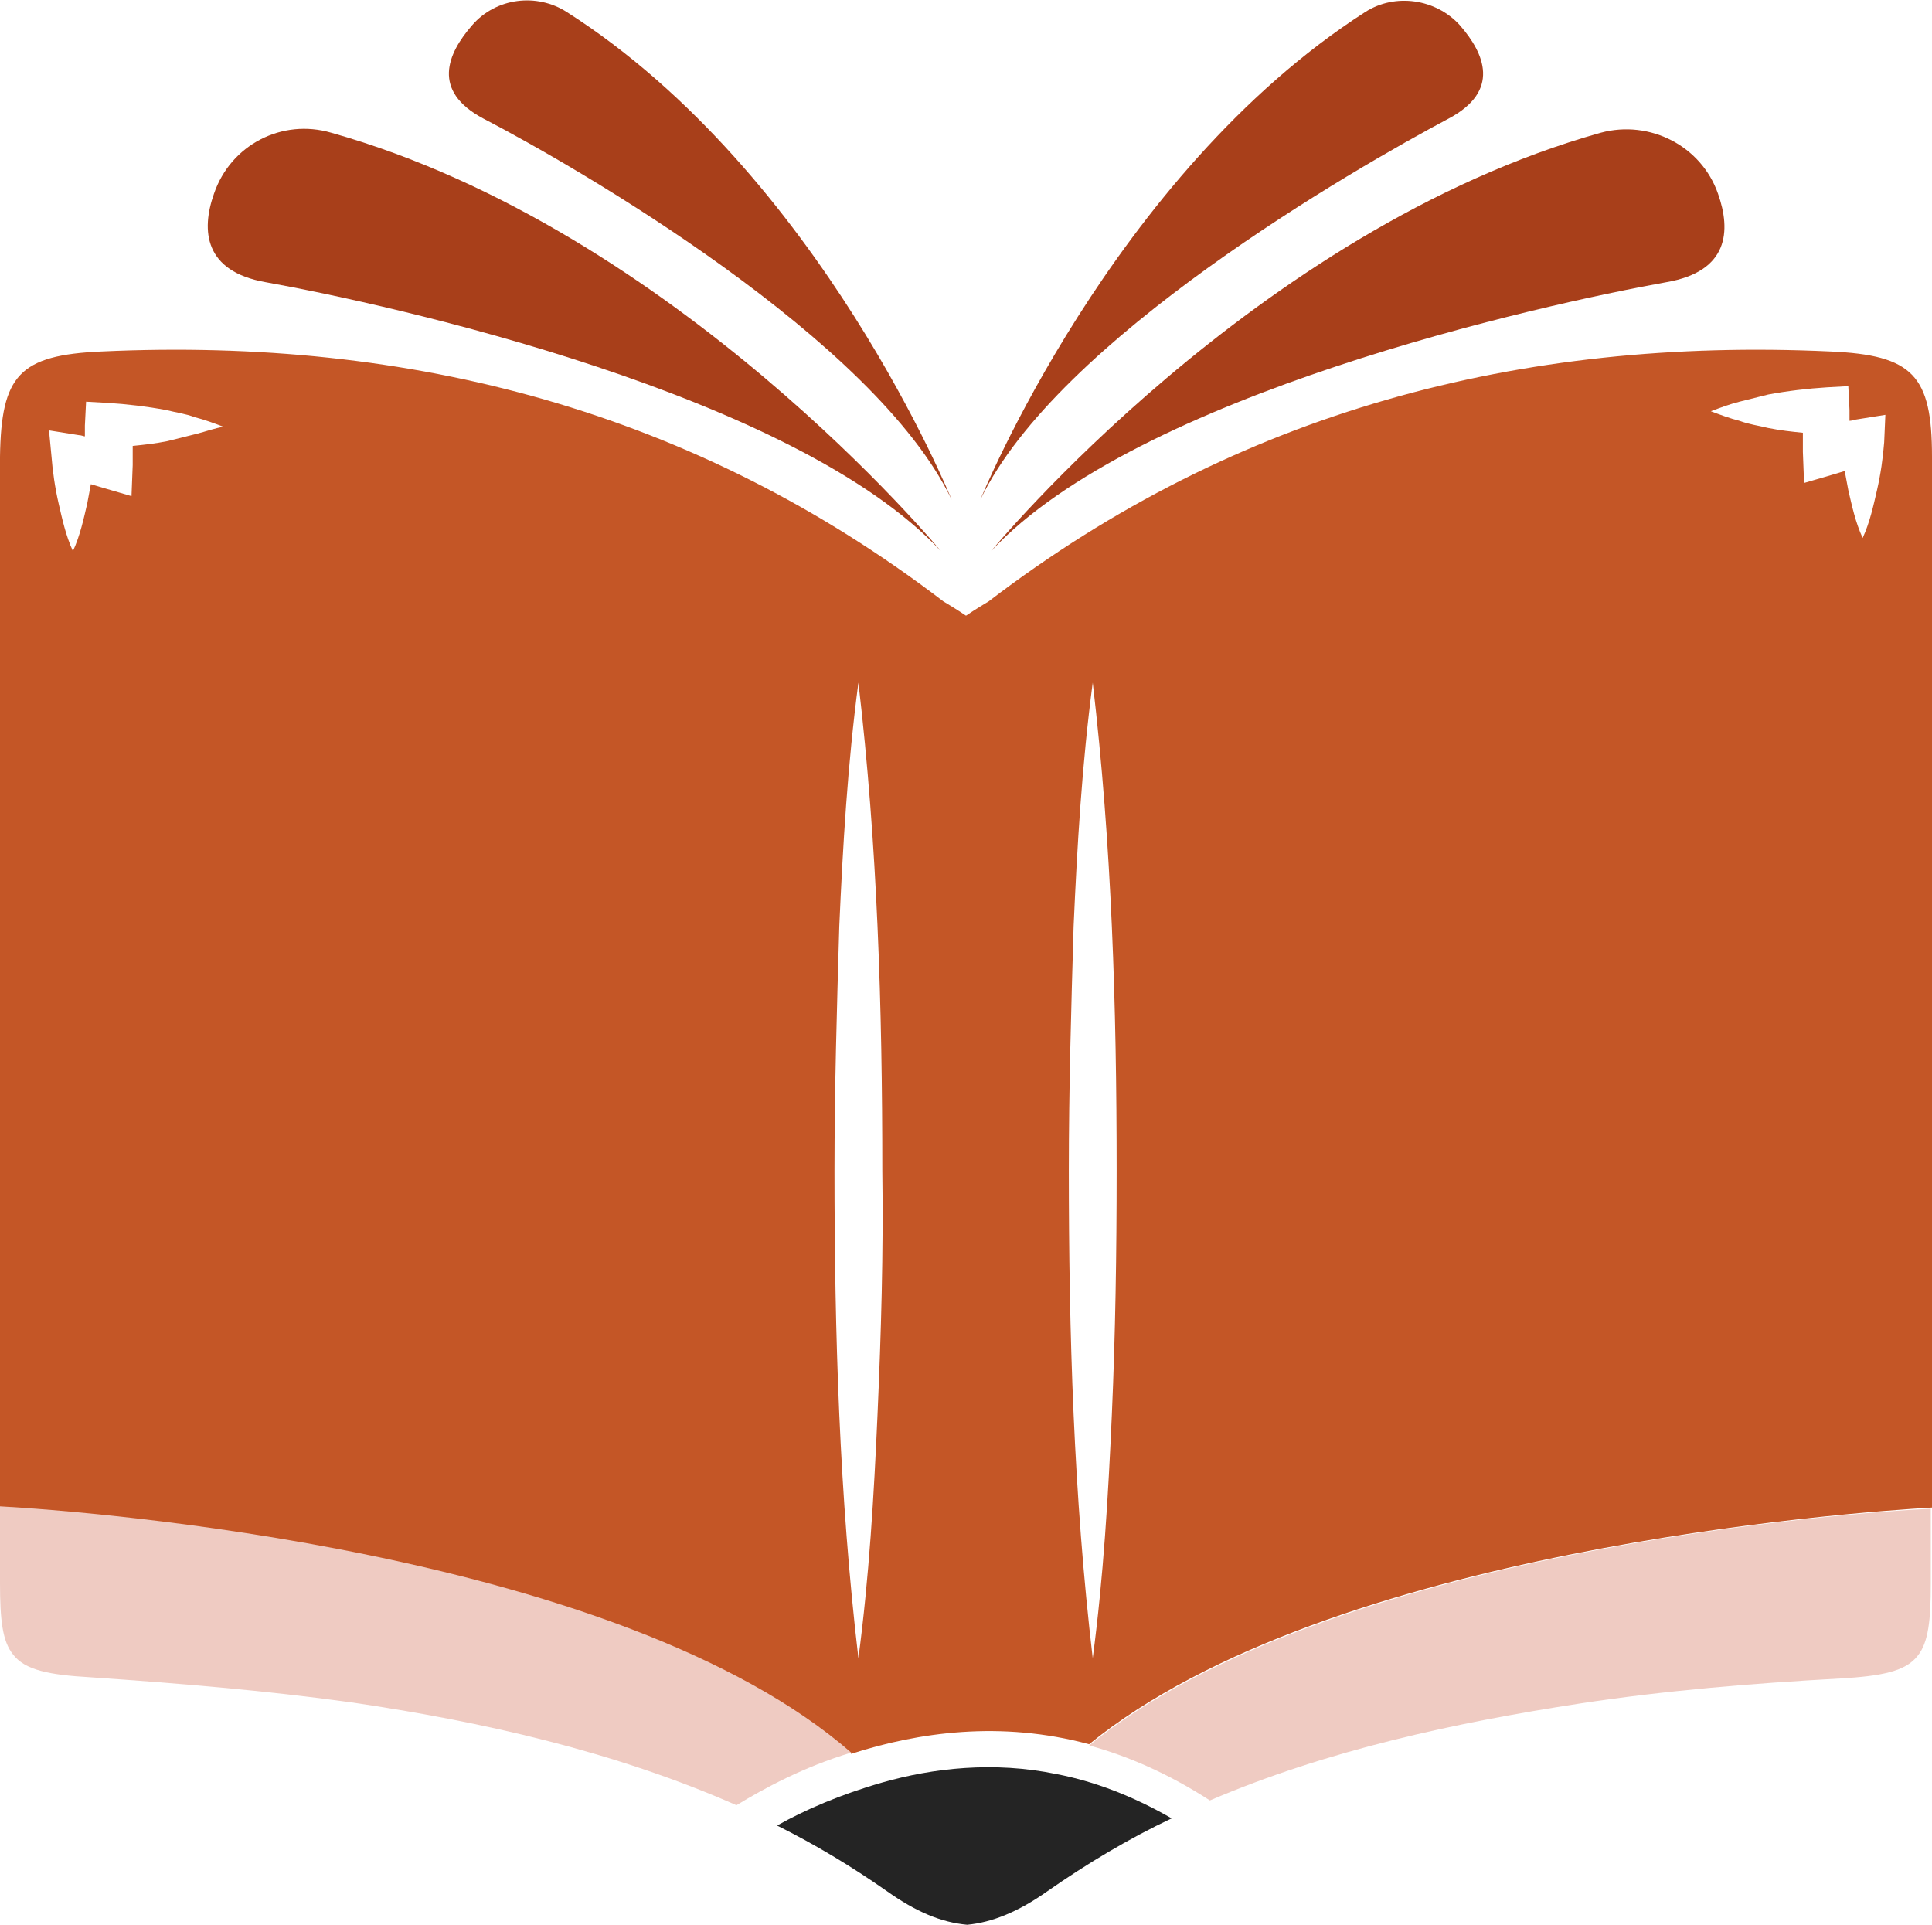
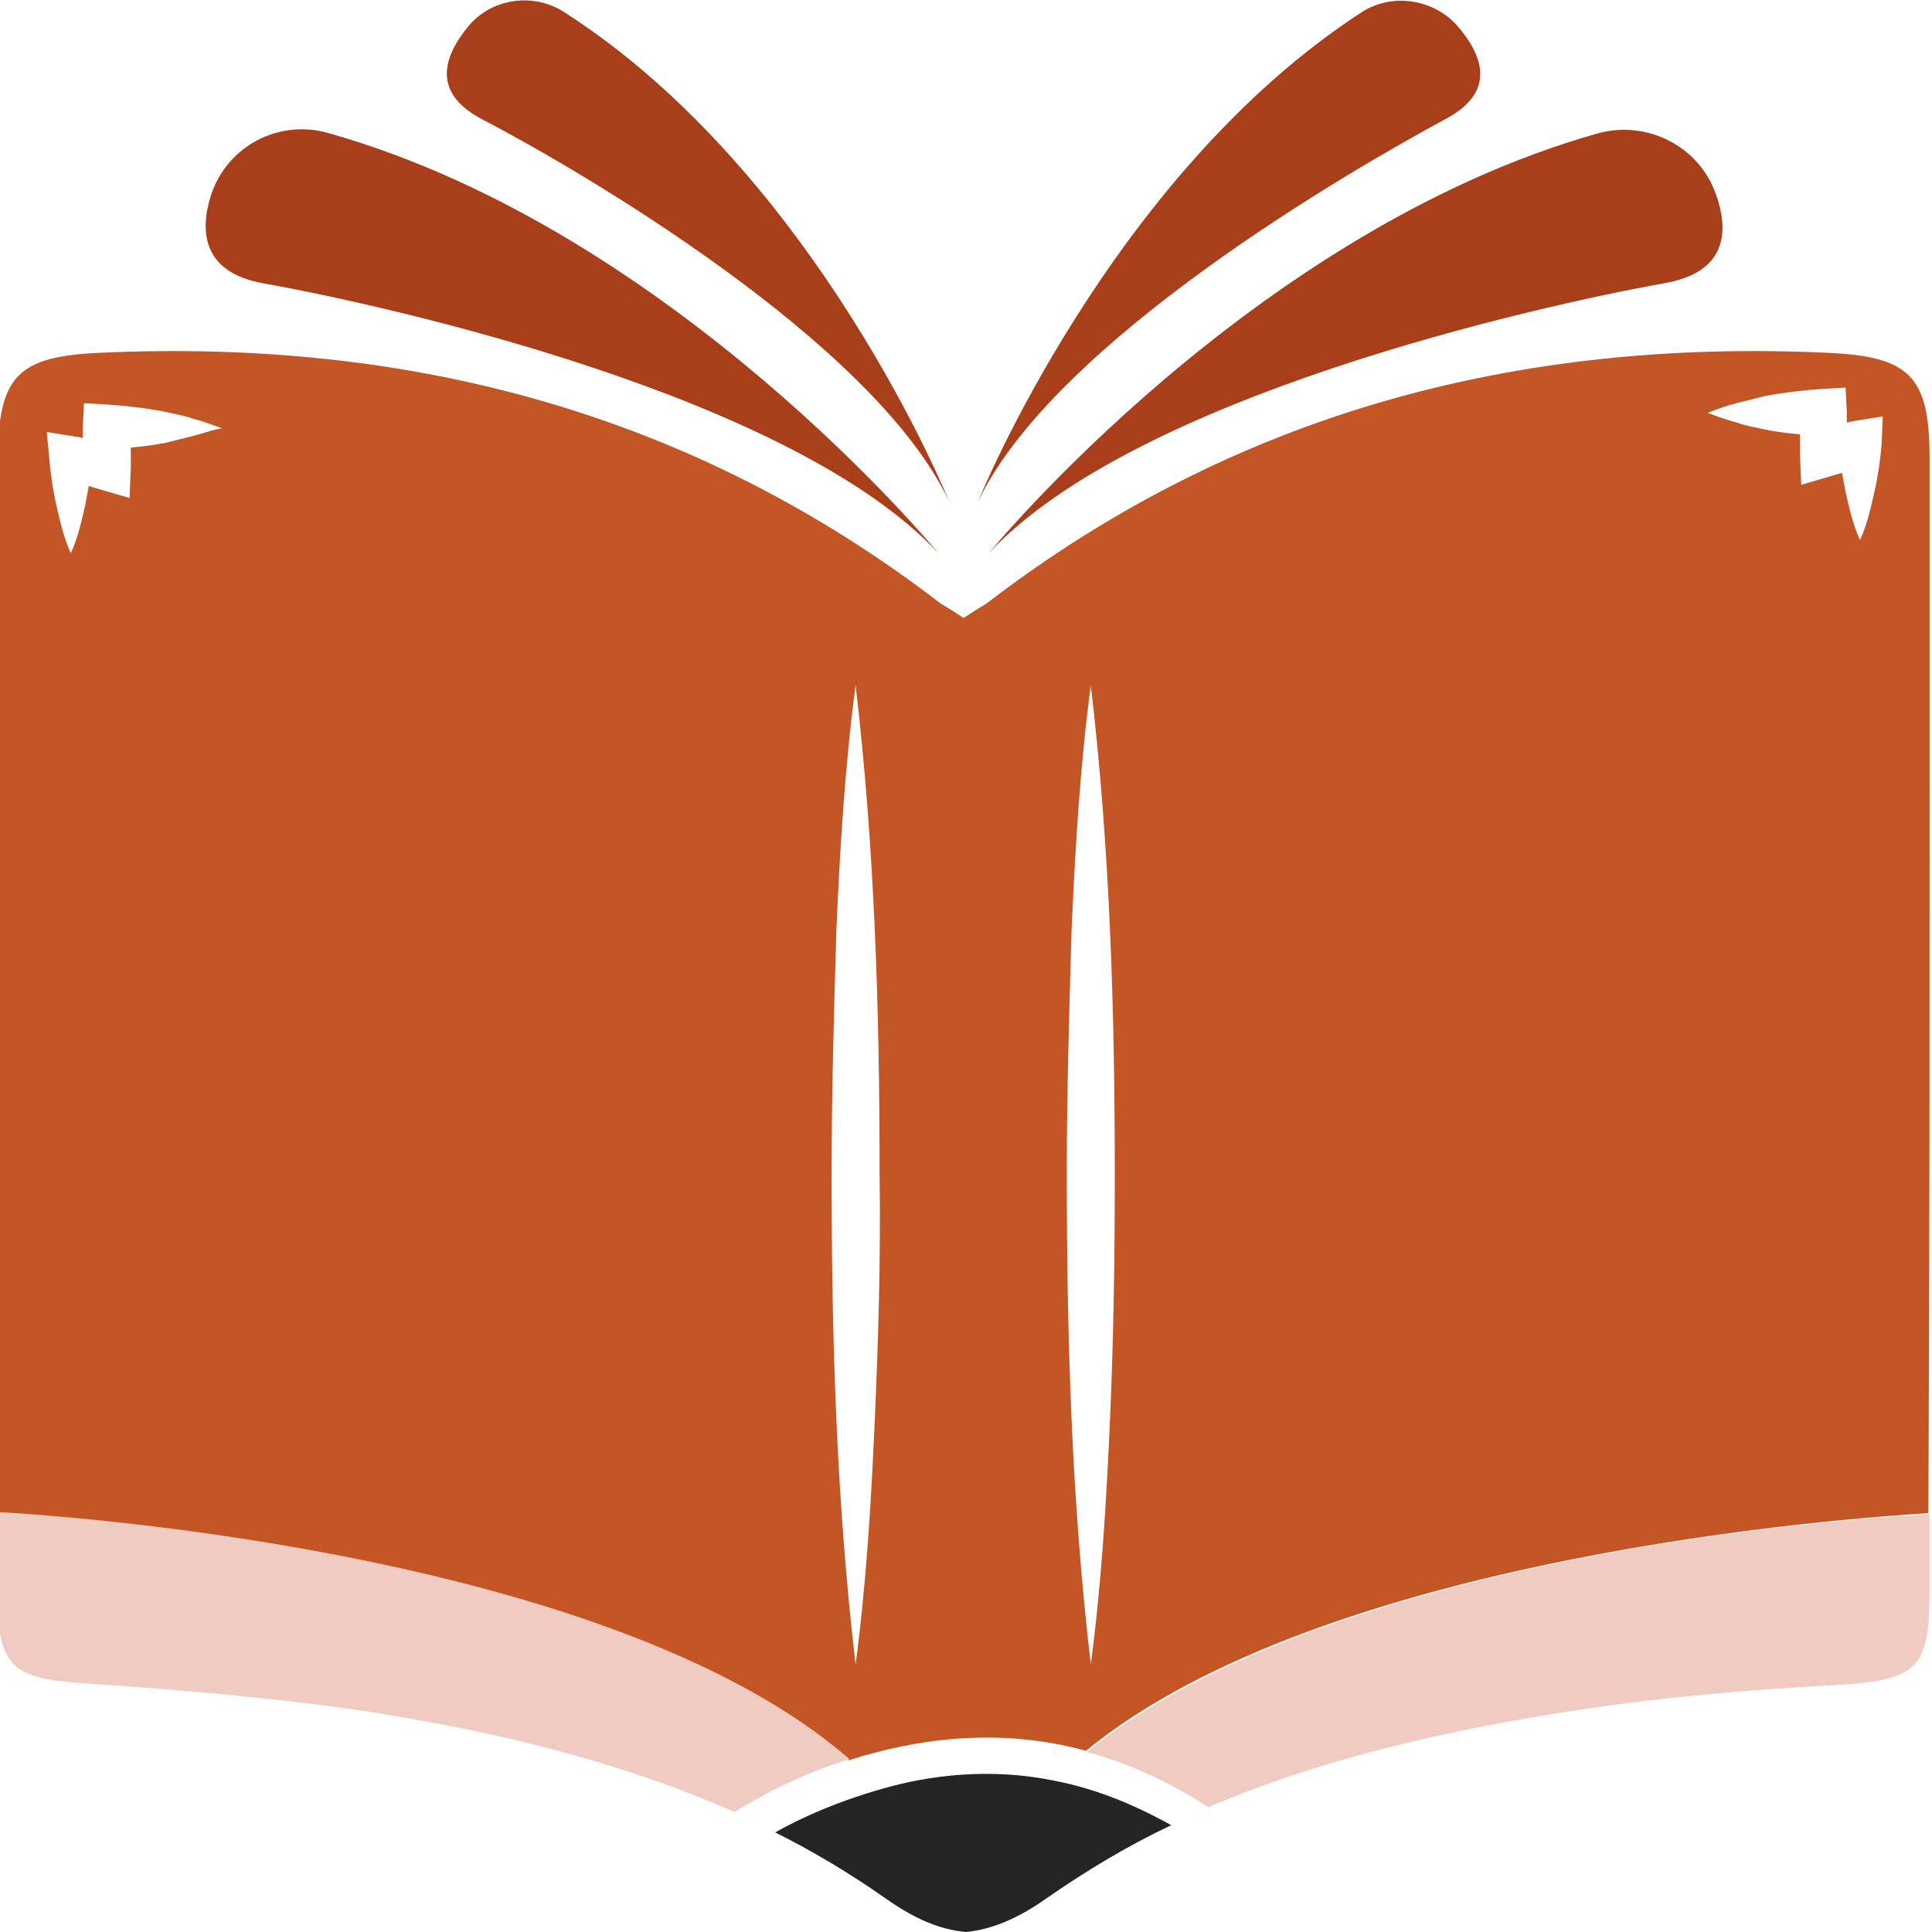
- <svg xmlns="http://www.w3.org/2000/svg" version="1.1" id="Layer_1" x="0px" y="0px" viewBox="0 0 161.6 161" style="enable-background:new 0 0 161.6 161;" xml:space="preserve">
+ <svg xmlns="http://www.w3.org/2000/svg" version="1.1" id="Layer_1" x="0px" y="0px" viewBox="0 0 161 161" style="enable-background:new 0 0 161 161;" xml:space="preserve">
  <style type="text/css">
	.st0{fill:none;}
	.st1{fill:#242424;}
	.st2{fill:#A83F1A;}
	.st3{fill:#EFCBC2;}
	.st4{fill:#C45626;}
</style>
  <g>
-     <path class="st0" d="M71.9,57.2c-0.8,6.8-1.3,13.6-1.6,20.4C70,84.4,69.9,91.2,69.9,98c0,6.8,0.1,13.6,0.4,20.4   c0.3,6.8,0.7,13.6,1.6,20.4c0.8-6.8,1.3-13.6,1.6-20.4s0.4-13.6,0.4-20.4c0-6.8-0.2-13.6-0.4-20.4C73.1,70.8,72.7,64,71.9,57.2z" />
-     <path class="st0" d="M13.9,34.1c-1.6-0.3-3.3-0.5-4.9-0.6l-1.8-0.1l-0.1,2c0,0.3,0,0.6,0,0.9c-0.2,0-0.4-0.1-0.5-0.1l-2.5-0.4   l0.2,2.1c0.1,1.3,0.3,2.7,0.6,4s0.6,2.7,1.2,4c0.6-1.3,0.9-2.7,1.2-4c0.1-0.5,0.2-1.1,0.3-1.6c0.3,0.1,0.7,0.2,1,0.3l2.4,0.7   l0.1-2.6c0-0.5,0-1,0-1.6c1-0.1,1.9-0.2,2.9-0.4c0.8-0.2,1.6-0.3,2.4-0.6c0.8-0.2,1.6-0.5,2.4-0.8c-0.8-0.3-1.6-0.6-2.4-0.8   C15.6,34.4,14.7,34.2,13.9,34.1z" />
-     <path class="st0" d="M154.8,35.4c0-0.3,0-0.6,0-0.9l-0.1-2l-1.8,0.1c-1.6,0.1-3.3,0.3-4.9,0.6c-0.8,0.2-1.6,0.3-2.4,0.6   c-0.8,0.2-1.6,0.5-2.4,0.8c0.8,0.3,1.6,0.6,2.4,0.8s1.6,0.4,2.4,0.6c1,0.2,1.9,0.3,2.9,0.4c0,0.5,0,1,0,1.6l0.1,2.6l2.4-0.7   c0.3-0.1,0.7-0.2,1-0.3c0.1,0.5,0.2,1.1,0.3,1.6c0.3,1.3,0.6,2.7,1.2,4c0.6-1.3,0.9-2.7,1.2-4c0.3-1.3,0.5-2.7,0.6-4l0.2-2.1   l-2.5,0.4C155.2,35.3,155,35.3,154.8,35.4z" />
-     <path class="st0" d="M91.4,57.2c-0.8,6.8-1.3,13.6-1.6,20.4c-0.3,6.8-0.4,13.6-0.4,20.4c0,6.8,0.1,13.6,0.4,20.4s0.7,13.6,1.6,20.4   c0.8-6.8,1.3-13.6,1.6-20.4c0.3-6.8,0.4-13.6,0.4-20.4c0-6.8-0.2-13.6-0.4-20.4C92.7,70.8,92.3,64,91.4,57.2z" />
-     <path class="st0" d="M71.3,146.7c0.9,0.8,1.7,1.6,2.5,2.4c4.3-1.2,9.3-1.7,14.6-0.7c0.9-0.9,1.8-1.7,2.7-2.5   C83.8,143.9,76.8,144.9,71.3,146.7z" />
-     <path class="st1" d="M88.4,148.4c-5.3-1.1-10.4-0.5-14.6,0.7c-3.5,1-6.5,2.3-8.8,3.6c3.2,1.6,6.2,3.4,9.2,5.5   c2.4,1.7,4.5,2.6,6.7,2.8c2.1-0.2,4.3-1.1,6.7-2.8c3.3-2.3,6.8-4.4,10.4-6.1C94.7,150.2,91.5,149,88.4,148.4z" />
-     <path class="st2" d="M22.2,23.6c10.6,1.9,44.3,9.4,56.5,22.5c0,0-22.2-26.9-51-35c-4.1-1.2-8.4,1-9.8,5.1   C16.8,19.3,17.1,22.7,22.2,23.6z" />
-     <path class="st2" d="M40.4,9.9c7.9,4.1,32.8,18.5,39.2,31.9c0,0-11-27.3-32.2-40.8c-2.5-1.6-5.9-1.2-7.9,1.1   C37.4,4.5,36.1,7.6,40.4,9.9z" />
-     <path class="st2" d="M82.9,46.1c12.2-13.1,45.9-20.6,56.5-22.5c5.2-0.9,5.4-4.3,4.3-7.4c-1.4-4-5.7-6.2-9.8-5.1   C105,19.2,82.9,46.1,82.9,46.1z" />
-     <path class="st2" d="M121.2,9.9c4.3-2.3,3-5.4,0.9-7.8c-2-2.2-5.4-2.7-7.9-1.1C93,14.6,82,41.8,82,41.8   C88.4,28.4,113.3,14.1,121.2,9.9z" />
-     <path class="st3" d="M91.1,146c3.3,0.9,6.7,2.4,10.1,4.6c9.8-4.2,20.5-6.5,30.9-8.1c7.2-1.1,14.5-1.7,21.8-2.1   c3.5-0.2,5.5-0.6,6.5-1.9c0.9-1.1,1.1-3,1.1-6c0-2.1,0-4.2,0-6.3C154.8,126.5,111.1,129.7,91.1,146z" />
-     <path class="st4" d="M161.6,65.4c0-9.1,0-18.1,0-27.2c0-6.8-1.6-8.5-8.5-8.8c-25.9-1.2-49.6,5-70.4,20.9c-0.5,0.3-1,0.6-1.9,1.2   l0,0l0,0c-0.9-0.6-1.4-0.9-1.9-1.2C58.1,34.4,34.4,28.2,8.5,29.4c-6.9,0.3-8.4,2-8.5,8.8c0,9.1,0,18.1,0,27.2c0,20.2,0,40.5,0,60.7   c7.2,0.4,51.8,3.7,71.2,20.6c5.6-1.8,12.5-2.8,19.9-0.8c20-16.3,63.7-19.4,70.5-19.8C161.6,105.9,161.6,85.7,161.6,65.4z    M16.4,36.3c-0.8,0.2-1.6,0.4-2.4,0.6c-1,0.2-1.9,0.3-2.9,0.4c0,0.5,0,1,0,1.6L11,41.5l-2.4-0.7c-0.3-0.1-0.7-0.2-1-0.3   c-0.1,0.5-0.2,1.1-0.3,1.6c-0.3,1.3-0.6,2.7-1.2,4c-0.6-1.3-0.9-2.7-1.2-4s-0.5-2.7-0.6-4L4.1,36l2.5,0.4c0.2,0,0.4,0.1,0.5,0.1   c0-0.3,0-0.6,0-0.9l0.1-2L9,33.7c1.6,0.1,3.3,0.3,4.9,0.6c0.8,0.2,1.6,0.3,2.4,0.6c0.8,0.2,1.6,0.5,2.4,0.8   C18,35.8,17.2,36.1,16.4,36.3z M73.4,118.3c-0.3,6.8-0.7,13.6-1.6,20.4c-0.8-6.8-1.3-13.6-1.6-20.4s-0.4-13.6-0.4-20.4   c0-6.8,0.2-13.6,0.4-20.4c0.3-6.8,0.7-13.6,1.6-20.4c0.8,6.8,1.3,13.6,1.6,20.4c0.3,6.8,0.4,13.6,0.4,20.4   C73.9,104.8,73.7,111.5,73.4,118.3z M93,118.3c-0.3,6.8-0.7,13.6-1.6,20.4c-0.8-6.8-1.3-13.6-1.6-20.4c-0.3-6.8-0.4-13.6-0.4-20.4   c0-6.8,0.2-13.6,0.4-20.4c0.3-6.8,0.7-13.6,1.6-20.4c0.8,6.8,1.3,13.6,1.6,20.4c0.3,6.8,0.4,13.6,0.4,20.4   C93.4,104.8,93.3,111.5,93,118.3z M157.6,37c-0.1,1.3-0.3,2.7-0.6,4c-0.3,1.3-0.6,2.7-1.2,4c-0.6-1.3-0.9-2.7-1.2-4   c-0.1-0.5-0.2-1.1-0.3-1.6c-0.3,0.1-0.7,0.2-1,0.3l-2.4,0.7l-0.1-2.6c0-0.5,0-1,0-1.6c-1-0.1-1.9-0.2-2.9-0.4   c-0.8-0.2-1.6-0.3-2.4-0.6c-0.8-0.2-1.6-0.5-2.4-0.8c0.8-0.3,1.6-0.6,2.4-0.8s1.6-0.4,2.4-0.6c1.6-0.3,3.3-0.5,4.9-0.6l1.8-0.1   l0.1,2c0,0.3,0,0.6,0,0.9c0.2,0,0.4-0.1,0.5-0.1l2.5-0.4L157.6,37z" />
-     <path class="st3" d="M0,132.4c0,3.1,0.2,4.9,1.1,6c1,1.3,3,1.7,6.5,1.9c7.3,0.5,14.6,1.1,21.8,2.1c10.9,1.6,22,4.1,32.2,8.6   c2.3-1.4,5.6-3.2,9.6-4.4C51.8,129.7,7.2,126.4,0,126C0,128.2,0,130.3,0,132.4z" />
+     <path class="st0" d="M71.4,57.2c-0.8,6.8-1.3,13.6-1.6,20.4c-0.3,6.8-0.4,13.6-0.4,20.4s0.1,13.6,0.4,20.4s0.7,13.6,1.6,20.4   c0.8-6.8,1.3-13.6,1.6-20.4s0.4-13.6,0.4-20.4S73.2,84.4,73,77.6C72.6,70.8,72.2,64,71.4,57.2z" />
+     <path class="st0" d="M13.7,34.1c-1.6-0.3-3.3-0.5-4.9-0.6L7,33.4l-0.1,2c0,0.3,0,0.6,0,0.9c-0.2,0-0.4-0.1-0.5-0.1l-2.5-0.4   l0.2,2.1c0.1,1.3,0.3,2.7,0.6,4s0.6,2.7,1.2,4c0.6-1.3,0.9-2.7,1.2-4c0.1-0.5,0.2-1.1,0.3-1.6c0.3,0.1,0.7,0.2,1,0.3l2.4,0.7   l0.1-2.6c0-0.5,0-1,0-1.6c1-0.1,1.9-0.2,2.9-0.4c0.8-0.2,1.6-0.3,2.4-0.6c0.8-0.2,1.6-0.5,2.4-0.8c-0.8-0.3-1.6-0.6-2.4-0.8   C15.4,34.4,14.5,34.2,13.7,34.1z" />
+     <path class="st0" d="M154,35.4c0-0.3,0-0.6,0-0.9l-0.1-2l-1.8,0.1c-1.6,0.1-3.3,0.3-4.9,0.6c-0.8,0.2-1.6,0.3-2.4,0.6   c-0.8,0.2-1.6,0.5-2.4,0.8c0.8,0.3,1.6,0.6,2.4,0.8c0.8,0.2,1.6,0.4,2.4,0.6c1,0.2,1.9,0.3,2.9,0.4c0,0.5,0,1,0,1.6l0.1,2.6   l2.4-0.7c0.3-0.1,0.7-0.2,1-0.3c0.1,0.5,0.2,1.1,0.3,1.6c0.3,1.3,0.6,2.7,1.2,4c0.6-1.3,0.9-2.7,1.2-4c0.3-1.3,0.5-2.7,0.6-4   l0.2-2.1l-2.5,0.4C154.4,35.3,154.2,35.3,154,35.4z" />
+     <path class="st0" d="M90.9,57.2c-0.8,6.8-1.3,13.6-1.6,20.4C89,84.4,88.9,91.2,88.9,98s0.1,13.6,0.4,20.4s0.7,13.6,1.6,20.4   c0.8-6.8,1.3-13.6,1.6-20.4c0.3-6.8,0.4-13.6,0.4-20.4s-0.2-13.6-0.4-20.4C92.2,70.8,91.8,64,90.9,57.2z" />
+     <path class="st0" d="M70.8,146.7c0.9,0.8,1.7,1.6,2.5,2.4c4.3-1.2,9.3-1.7,14.5-0.7c0.9-0.9,1.8-1.7,2.7-2.5   C83.3,143.9,76.3,144.9,70.8,146.7z" />
+     <path class="st1" d="M87.9,148.4c-5.3-1.1-10.4-0.5-14.5,0.7c-3.5,1-6.5,2.3-8.8,3.6c3.2,1.6,6.2,3.4,9.2,5.5   c2.4,1.7,4.5,2.6,6.7,2.8c2.1-0.2,4.3-1.1,6.7-2.8c3.3-2.3,6.8-4.4,10.4-6.1C94.2,150.2,91,149,87.9,148.4z" />
+     <path class="st2" d="M21.9,23.6c10.6,1.9,44.1,9.4,56.3,22.5c0,0-22.1-26.9-50.8-35c-4.1-1.2-8.4,1-9.8,5.1   C16.6,19.3,16.9,22.7,21.9,23.6z" />
+     <path class="st2" d="M40.1,9.9c7.9,4.1,32.7,18.5,39,31.9c0,0-11-27.3-32.1-40.8c-2.5-1.6-5.9-1.2-7.9,1.1   C37.1,4.5,35.8,7.6,40.1,9.9z" />
+     <path class="st2" d="M82.4,46.1c12.2-13.1,45.7-20.6,56.3-22.5c5.2-0.9,5.4-4.3,4.3-7.4c-1.4-4-5.7-6.2-9.8-5.1   C104.4,19.2,82.4,46.1,82.4,46.1z" />
+     <path class="st2" d="M120.5,9.9c4.3-2.3,3-5.4,0.9-7.8c-2-2.2-5.4-2.7-7.9-1.1C92.5,14.6,81.5,41.8,81.5,41.8   C87.9,28.4,112.7,14.1,120.5,9.9z" />
+     <path class="st3" d="M90.6,146c3.3,0.9,6.7,2.4,10.1,4.6c9.8-4.2,20.4-6.5,30.8-8.1c7.2-1.1,14.4-1.7,21.7-2.1   c3.5-0.2,5.5-0.6,6.5-1.9c0.9-1.1,1.1-3,1.1-6c0-2.1,0-4.2,0-6.3C154,126.5,110.5,129.7,90.6,146z" />
+     <path class="st4" d="M160.8,65.4c0-9.1,0-18.1,0-27.2c0-6.8-1.6-8.5-8.5-8.8c-25.8-1.2-49.4,5-70.1,20.9c-0.5,0.3-1,0.6-1.9,1.2   l0,0l0,0c-0.9-0.6-1.4-0.9-1.9-1.2C57.7,34.4,34.1,28.2,8.3,29.4c-6.9,0.3-8.4,2-8.5,8.8c0,9.1,0,18.1,0,27.2c0,20.2,0,40.5,0,60.7   c7.2,0.4,51.6,3.7,70.9,20.6c5.6-1.8,12.5-2.8,19.8-0.8c19.9-16.3,63.5-19.4,70.2-19.8C160.8,105.9,160.8,85.7,160.8,65.4z    M16.2,36.3c-0.8,0.2-1.6,0.4-2.4,0.6c-1,0.2-1.9,0.3-2.9,0.4c0,0.5,0,1,0,1.6l-0.1,2.6l-2.4-0.7c-0.3-0.1-0.7-0.2-1-0.3   c-0.1,0.5-0.2,1.1-0.3,1.6c-0.3,1.3-0.6,2.7-1.2,4c-0.6-1.3-0.9-2.7-1.2-4s-0.5-2.7-0.6-4L3.9,36l2.5,0.4c0.2,0,0.4,0.1,0.5,0.1   c0-0.3,0-0.6,0-0.9l0.1-2l1.8,0.1c1.6,0.1,3.3,0.3,4.9,0.6c0.8,0.2,1.6,0.3,2.4,0.6c0.8,0.2,1.6,0.5,2.4,0.8   C17.7,35.8,17,36.1,16.2,36.3z M72.9,118.3c-0.3,6.8-0.7,13.6-1.6,20.4c-0.8-6.8-1.3-13.6-1.6-20.4s-0.4-13.6-0.4-20.4   s0.2-13.6,0.4-20.4c0.3-6.8,0.7-13.6,1.6-20.4c0.8,6.8,1.3,13.6,1.6,20.4c0.3,6.8,0.4,13.6,0.4,20.4   C73.4,104.8,73.2,111.5,72.9,118.3z M92.5,118.3c-0.3,6.8-0.7,13.6-1.6,20.4c-0.8-6.8-1.3-13.6-1.6-20.4   c-0.3-6.8-0.4-13.6-0.4-20.4s0.2-13.6,0.4-20.4c0.3-6.8,0.7-13.6,1.6-20.4c0.8,6.8,1.3,13.6,1.6,20.4c0.3,6.8,0.4,13.6,0.4,20.4   C92.9,104.8,92.8,111.5,92.5,118.3z M156.8,37c-0.1,1.3-0.3,2.7-0.6,4c-0.3,1.3-0.6,2.7-1.2,4c-0.6-1.3-0.9-2.7-1.2-4   c-0.1-0.5-0.2-1.1-0.3-1.6c-0.3,0.1-0.7,0.2-1,0.3l-2.4,0.7l-0.1-2.6c0-0.5,0-1,0-1.6c-1-0.1-1.9-0.2-2.9-0.4   c-0.8-0.2-1.6-0.3-2.4-0.6c-0.8-0.2-1.6-0.5-2.4-0.8c0.8-0.3,1.6-0.6,2.4-0.8c0.8-0.2,1.6-0.4,2.4-0.6c1.6-0.3,3.3-0.5,4.9-0.6   l1.8-0.1l0.1,2c0,0.3,0,0.6,0,0.9c0.2,0,0.4-0.1,0.5-0.1l2.5-0.4L156.8,37z" />
+     <path class="st3" d="M-0.2,132.4c0,3.1,0.2,4.9,1.1,6c1,1.3,3,1.7,6.5,1.9c7.3,0.5,14.5,1.1,21.7,2.1C40,144,51,146.5,61.2,151   c2.3-1.4,5.6-3.2,9.6-4.4C51.4,129.7,7,126.4-0.2,126C-0.2,128.2-0.2,130.3-0.2,132.4z" />
  </g>
</svg>
